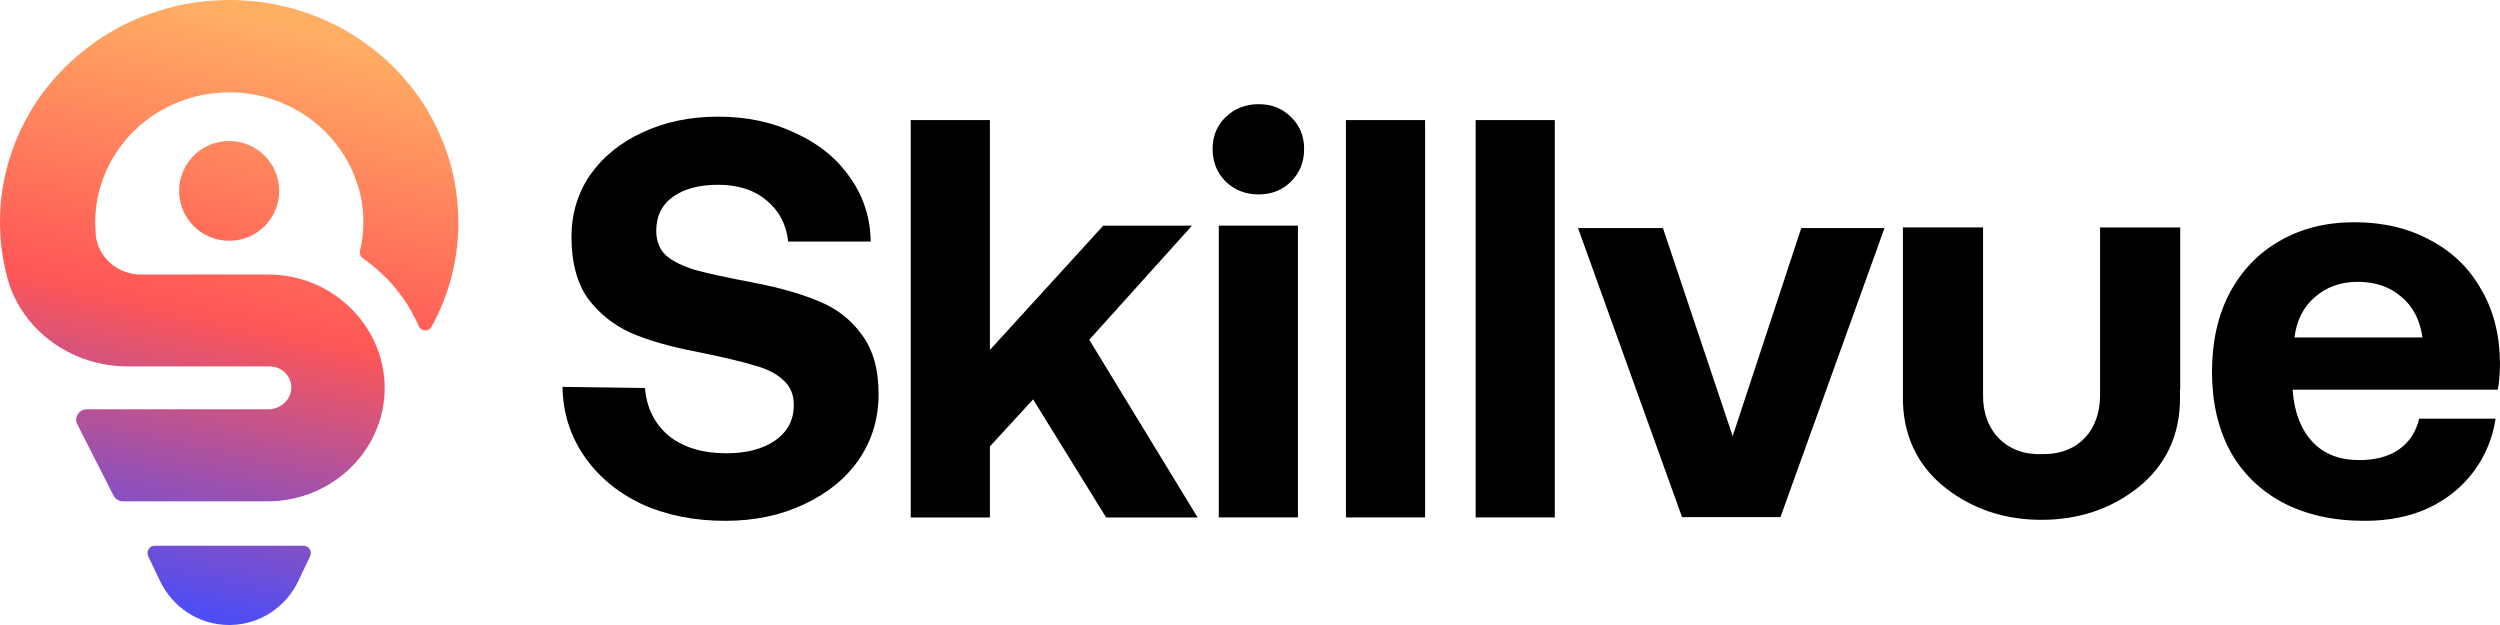
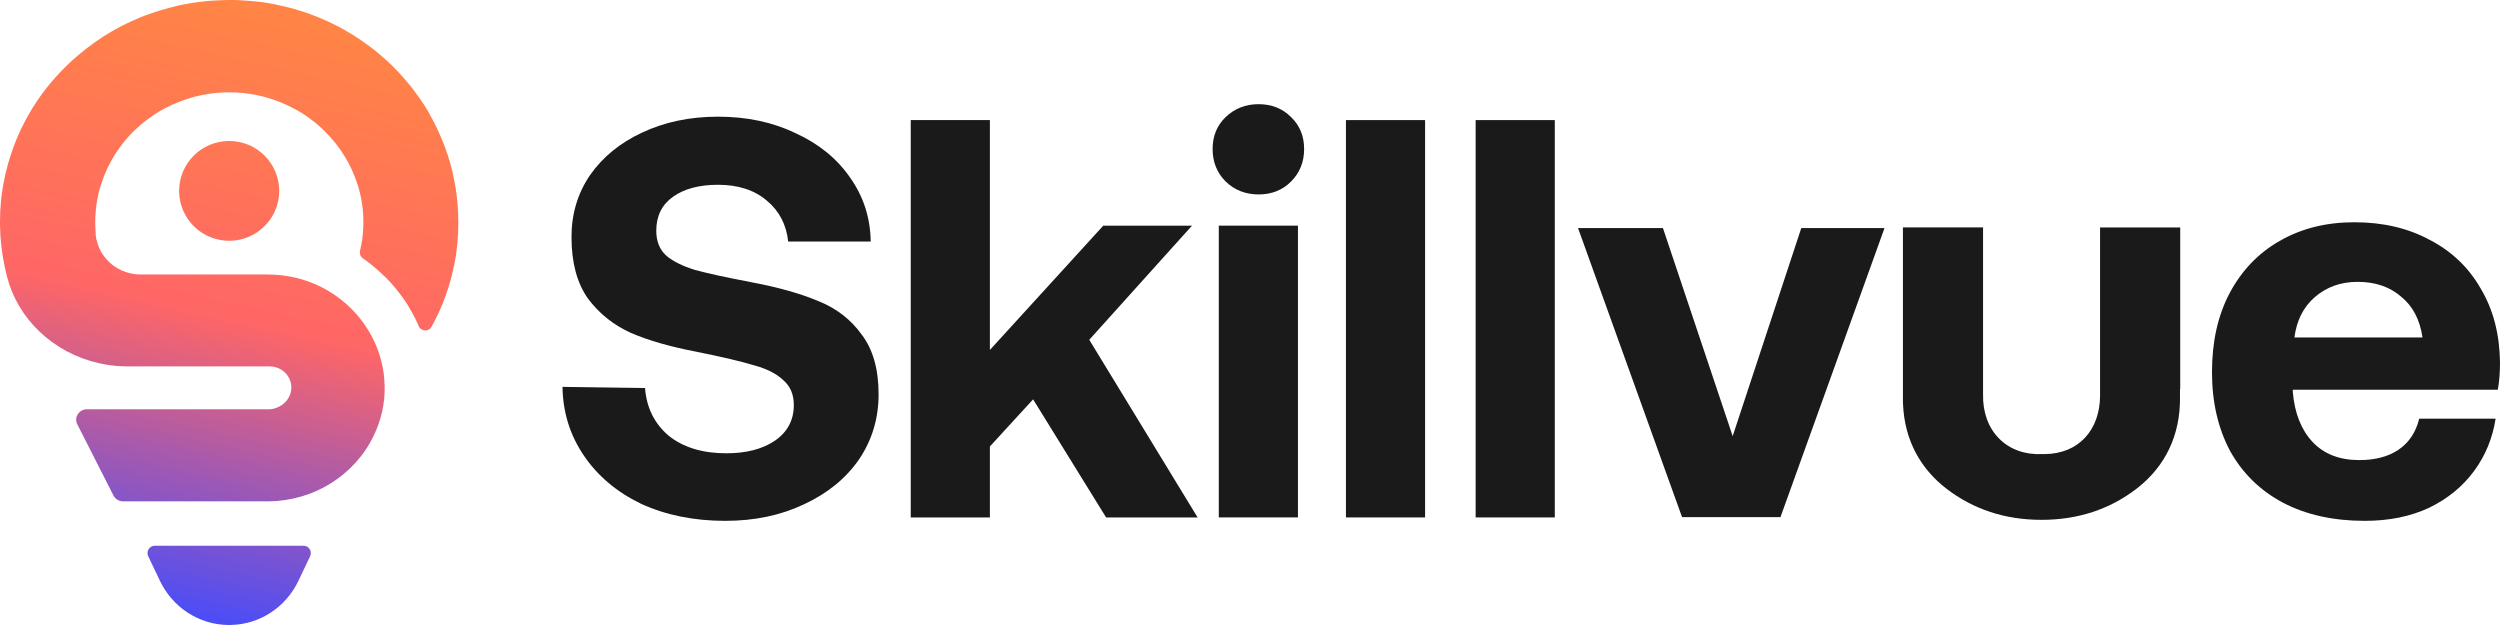
- <svg xmlns="http://www.w3.org/2000/svg" width="960" height="240" viewBox="0 0 960 240" fill="none">
-   <path d="M116.582 209.564L116.769 209.57C118.686 209.698 119.955 211.775 119.07 213.628C118.325 215.197 117.579 216.759 116.834 218.319C116.089 219.88 115.343 221.441 114.597 223.013C109.938 232.911 100.017 239.783 88.547 239.995L88 240C76.301 240 66.175 233.072 61.403 223.013C59.913 219.873 58.422 216.73 56.93 213.626C56.018 211.714 57.398 209.564 59.418 209.564H116.582ZM89.156 0.002C90.263 0.007 91.351 0.029 92.434 0.114L92.474 0.117H92.513C92.92 0.117 93.201 0.118 93.546 0.179L93.598 0.189L93.65 0.192C94.784 0.273 95.771 0.309 96.837 0.423L96.891 0.429H96.945C97.031 0.429 97.121 0.44 97.27 0.46C97.386 0.475 97.567 0.499 97.762 0.504C98.849 0.579 99.943 0.73 101.032 0.886C102.361 1.081 103.621 1.274 104.874 1.539L104.915 1.547L104.954 1.553C105.491 1.622 106.083 1.763 106.685 1.918L106.718 1.927L106.751 1.933C108.168 2.2 109.591 2.546 111.026 2.932L111.051 2.938L111.077 2.943C112.121 3.168 113.176 3.469 114.244 3.814C115.493 4.204 116.736 4.593 117.968 5.016C120.518 5.904 123.028 6.908 125.454 8.025C126.061 8.299 126.648 8.565 127.225 8.863L127.249 8.875C128.105 9.289 128.841 9.607 129.572 10.017L129.588 10.025C130.343 10.431 131.07 10.801 131.742 11.184L131.974 11.316H132.007C132.357 11.523 132.707 11.729 133.057 11.936C133.42 12.151 133.782 12.367 134.144 12.581C135.334 13.273 136.572 14.045 137.76 14.85L137.793 14.872C138.337 15.21 138.834 15.544 139.367 15.949L139.385 15.963C140.382 16.688 141.31 17.323 142.265 18.055L142.285 18.07L142.305 18.083C142.587 18.279 142.833 18.449 143.114 18.687L143.123 18.696L143.134 18.704L144.786 20.03C145.455 20.564 146.087 21.099 146.714 21.669L146.726 21.681L146.74 21.692C147.37 22.226 147.963 22.762 148.569 23.309C149.883 24.505 151.151 25.734 152.338 26.997C152.979 27.706 153.51 28.206 154.078 28.873L154.099 28.898L154.122 28.922C154.698 29.518 155.243 30.157 155.766 30.781L155.784 30.803L155.803 30.823C156.165 31.209 156.453 31.592 156.828 32.077L156.857 32.112L156.887 32.146C157.219 32.503 157.537 32.914 157.884 33.334C158.3 33.858 158.592 34.277 159.004 34.809L159.016 34.822C159.561 35.501 160.03 36.144 160.503 36.83L160.512 36.845C161.236 37.857 161.908 38.815 162.537 39.805L162.571 39.858L162.611 39.907C162.714 40.032 162.799 40.163 162.896 40.352L162.925 40.408L162.961 40.46C163.611 41.404 164.196 42.418 164.798 43.474V43.555L164.934 43.79C165.647 45.017 166.282 46.209 166.919 47.482L166.925 47.493C167.599 48.798 168.193 50.063 168.747 51.367C169.186 52.373 169.627 53.383 170.063 54.419C170.124 54.575 170.185 54.731 170.245 54.887C170.306 55.043 170.366 55.2 170.427 55.356L170.431 55.366L170.435 55.377C170.823 56.316 171.137 57.224 171.454 58.224L171.467 58.264L171.483 58.303C171.862 59.222 172.131 60.111 172.41 61.115L172.424 61.16C172.705 62.014 172.974 62.873 173.164 63.721L173.17 63.746L173.177 63.773C173.536 65.048 173.848 66.262 174.082 67.543L174.085 67.558L174.088 67.572C174.372 68.909 174.647 70.165 174.843 71.456L174.845 71.473C175.602 75.945 176 80.533 176 85.237V85.432C176 86.921 175.998 88.364 175.881 89.799L175.879 89.84V90.087C175.639 95.317 174.845 100.473 173.573 105.437C171.821 112.531 169.153 119.285 165.651 125.568C164.665 127.371 161.877 127.334 160.857 125.432V125.385L160.778 125.198C160.41 124.325 159.998 123.409 159.544 122.49C159.148 121.684 158.706 120.901 158.292 120.138L158.278 120.099L158.269 120.08C158.26 120.058 158.251 120.037 158.242 120.017C158.207 119.948 158.169 119.891 158.139 119.849C157.672 119.02 157.19 118.164 156.666 117.34C156.595 117.191 156.514 117.064 156.464 116.986C156.423 116.923 156.406 116.899 156.381 116.859C156.36 116.827 156.353 116.814 156.353 116.814L156.329 116.768L156.301 116.724L155.868 116.07C155.722 115.851 155.571 115.627 155.41 115.393C155.036 114.831 154.666 114.311 154.26 113.761C152.933 111.919 151.512 110.169 149.996 108.51L149.34 107.805C148.756 107.16 148.137 106.56 147.527 106.007C147.464 105.946 147.42 105.898 147.315 105.79C147.242 105.715 147.137 105.61 147.012 105.511C144.61 103.188 142.042 101.058 139.31 99.161L139.142 99.036C138.352 98.402 138.009 97.404 138.228 96.422C138.719 94.395 139.089 92.286 139.295 90.173C139.378 89.441 139.42 88.674 139.46 87.945L139.461 87.918V87.891C139.461 87.489 139.479 87.094 139.499 86.671C139.509 86.463 139.52 86.247 139.528 86.027L139.541 85.354C139.541 80.815 138.925 76.388 137.729 72.236C137.582 71.737 137.408 71.114 137.196 70.567C134.765 63.039 130.558 56.262 125.026 50.741L124.487 50.211C122.776 48.516 120.906 46.939 118.958 45.52L118.927 45.489L118.875 45.439L118.817 45.397C116.851 43.969 114.787 42.649 112.55 41.526C109.396 39.861 106.113 38.509 102.622 37.515C101.382 37.116 100.187 36.838 98.971 36.602C95.437 35.846 91.78 35.447 88.04 35.447C84.535 35.447 81.101 35.797 77.773 36.464L77.11 36.602C75.871 36.843 74.638 37.161 73.453 37.517C69.882 38.55 66.432 39.943 63.225 41.655C62.554 41.982 61.928 42.344 61.339 42.687L61.329 42.693C57.798 44.8 54.511 47.306 51.593 50.133C49.996 51.68 48.474 53.352 47.111 55.15C43.534 59.691 40.735 64.87 38.925 70.488C38.716 71.058 38.55 71.623 38.394 72.152C37.199 76.305 36.58 80.737 36.58 85.276C36.58 86.111 36.579 86.96 36.66 87.853C36.66 88.194 36.662 88.624 36.741 89.072V90.26L36.782 90.4C36.797 90.45 36.808 90.519 36.83 90.681C36.844 90.789 36.867 90.943 36.902 91.112C36.903 91.284 36.915 91.526 36.99 91.806C37.002 91.927 37.036 92.093 37.127 92.268C37.225 92.694 37.373 93.156 37.458 93.453C37.536 93.835 37.659 94.203 37.804 94.552L37.964 94.913C38.288 95.692 38.683 96.422 39.063 97.089C39.116 97.242 39.19 97.361 39.243 97.435C39.304 97.52 39.377 97.599 39.456 97.671C39.653 97.961 39.862 98.274 40.094 98.574C40.347 98.937 40.646 99.31 40.993 99.653C41.116 99.802 41.315 100.044 41.546 100.232C41.621 100.31 41.818 100.517 42.014 100.682C42.702 101.385 43.436 101.971 44.254 102.473C45.015 102.964 45.817 103.415 46.659 103.822L46.867 103.924H46.926L46.938 103.929C46.938 103.929 46.974 103.938 46.995 103.944C47.399 104.146 47.789 104.275 48.106 104.378C49.904 105.037 51.907 105.407 53.951 105.407H102.668L103.612 105.416C113.333 105.602 122.022 108.662 129.08 113.65C140.431 121.628 147.516 134.564 147.713 148.355C147.831 154.601 146.534 161.042 143.502 167.296C139.843 174.994 133.973 181.297 126.874 185.689C120.003 189.941 111.945 192.369 103.488 192.516L102.668 192.523H47.302C45.708 192.523 44.281 191.642 43.567 190.259L29.668 162.909L29.553 162.662C28.462 160.11 30.377 157.154 33.4 157.153H103.393C104.754 157.153 106.192 156.697 107.43 156.012C108.667 155.328 109.799 154.361 110.497 153.243C114.167 147.812 110.14 140.698 103.513 140.698H48.914C46.276 140.698 43.67 140.469 41.135 140.086C23.553 137.293 8.772 125.282 3.457 108.811L3.453 108.8C2.945 107.286 2.552 105.723 2.192 104.136L1.929 102.989C0.75 97.665 0.091 92.137 0.009 86.457L0 85.237C7.64357e-06 82.416 0.12 79.681 0.398 76.989L0.4 76.96C0.477 75.912 0.632 74.896 0.794 73.837L0.797 73.821L0.799 73.805C0.917 72.816 1.074 71.826 1.27 70.837L1.274 70.812C1.432 69.897 1.631 68.938 1.831 68.004C1.876 67.809 1.909 67.624 1.937 67.474C1.967 67.314 1.992 67.188 2.023 67.069L2.031 67.035C2.267 65.968 2.543 64.934 2.826 63.877L2.83 63.865L2.833 63.852C3.105 62.724 3.455 61.627 3.82 60.49L3.824 60.478C4.139 59.446 4.494 58.456 4.862 57.387L4.916 57.229V57.162C4.916 57.162 4.934 57.122 4.945 57.097C4.953 57.078 4.961 57.055 4.971 57.03C5.39 55.932 5.731 54.935 6.167 53.899L6.175 53.881C6.571 52.883 6.966 51.967 7.399 51.052L7.422 51.002L7.441 50.949C7.503 50.77 7.602 50.542 7.705 50.342L7.722 50.311L7.735 50.278C8.118 49.389 8.58 48.53 9.067 47.626L9.187 47.403V47.313C10.191 45.349 11.306 43.413 12.466 41.504C13.642 39.567 14.937 37.665 16.272 35.873L16.296 35.852L16.357 35.792L16.407 35.722C18.433 32.953 20.663 30.331 23.058 27.779C23.853 26.932 24.649 26.122 25.483 25.314C26.838 24.002 28.234 22.727 29.669 21.492C31.82 19.64 34.051 17.905 36.403 16.245C37.433 15.516 38.525 14.796 39.623 14.048C40.752 13.345 41.862 12.656 43.008 12.005L43.021 11.997C44.142 11.338 45.288 10.688 46.427 10.117L46.439 10.112C48.748 8.916 51.18 7.796 53.613 6.792C54.866 6.283 56.086 5.787 57.303 5.369C59.814 4.481 62.408 3.668 64.987 3.014C65.923 2.788 66.981 2.483 67.819 2.271C68.732 2.05 69.613 1.865 70.537 1.678H70.607L70.7 1.66C73.376 1.157 76.124 0.733 78.906 0.464C80.161 0.346 81.38 0.233 82.592 0.195L82.626 0.193C84.424 0.077 86.255 0 88.04 0L89.156 0.002ZM88 54.138C98.614 54.138 107.218 62.716 107.218 73.297C107.218 83.879 98.614 92.457 88 92.457C77.552 92.457 69.051 84.145 68.787 73.792L68.782 73.297C68.782 62.716 77.386 54.138 88 54.138Z" fill="url(#paint0_linear_5762_5436)" />
-   <path d="M275.716 44.796C286.783 44.796 296.7 46.902 305.467 51.116C314.377 55.185 321.352 60.851 326.382 68.116C331.556 75.382 334.213 83.596 334.357 92.75H302.662C301.944 86.212 299.214 80.979 294.472 77.056C289.729 72.988 283.476 70.954 275.716 70.954C268.531 70.954 262.778 72.481 258.467 75.532C254.157 78.583 252.006 82.942 252.005 88.607C252.005 92.676 253.299 95.874 255.885 98.199C258.473 100.379 262.139 102.195 266.881 103.648C271.624 104.955 278.956 106.556 288.871 108.445C298.93 110.334 307.413 112.737 314.311 115.643C321.207 118.404 326.74 122.69 330.907 128.5C335.218 134.168 337.377 141.795 337.377 151.385C337.377 160.685 334.862 169.044 329.832 176.454C324.802 183.72 317.756 189.458 308.702 193.672C299.791 197.886 289.731 200 278.521 200C266.448 200 255.666 197.813 246.181 193.454C236.84 188.95 229.508 182.778 224.191 174.931C218.872 167.084 216.144 158.291 216 148.556L247.695 148.991C248.269 156.546 251.285 162.647 256.746 167.297C262.351 171.802 269.753 174.06 278.951 174.06C286.568 174.06 292.75 172.461 297.492 169.264C302.378 165.922 304.822 161.341 304.822 155.528C304.822 151.459 303.457 148.261 300.726 145.936C298.14 143.465 294.402 141.577 289.516 140.269C284.773 138.816 277.37 137.071 267.311 135.037C257.393 133.148 249.055 130.754 242.301 127.847C235.545 124.796 230.017 120.359 225.705 114.547C221.537 108.588 219.45 100.744 219.45 91.009C219.45 82.145 221.822 74.221 226.565 67.246C231.451 60.272 238.133 54.821 246.611 50.898C255.235 46.829 264.937 44.796 275.716 44.796Z" fill="black" />
-   <path fill-rule="evenodd" clip-rule="evenodd" d="M904.071 85.342C915.043 85.343 924.679 87.594 932.979 92.097C941.422 96.457 947.969 102.709 952.613 110.847C957.396 118.839 959.858 128.283 960 139.181C960 143.104 959.72 146.592 959.158 149.644H880.428V150.514C881.131 158.652 883.663 165.049 888.025 169.699C892.387 174.35 898.368 176.672 905.966 176.672C912.016 176.672 917.011 175.369 920.951 172.754C925.031 169.993 927.704 165.992 928.97 160.76H958.307C957.182 168.17 954.44 174.857 950.078 180.815C945.715 186.774 939.945 191.498 932.768 194.986C925.594 198.328 917.365 200 908.08 200C895.98 200 885.493 197.67 876.629 193.019C867.905 188.369 861.147 181.763 856.363 173.19C851.719 164.471 849.405 154.369 849.405 142.889C849.405 131.263 851.65 121.162 856.153 112.588C860.796 103.869 867.204 97.183 875.365 92.533C883.666 87.738 893.237 85.342 904.071 85.342ZM905.334 108.227C898.862 108.227 893.371 110.188 888.868 114.111C884.507 117.889 881.905 123.05 881.059 129.588H930.241C929.256 122.76 926.507 117.526 922.004 113.894C917.642 110.118 912.086 108.227 905.334 108.227Z" fill="black" />
-   <path d="M761.494 151.577C761.363 158.305 763.52 164.256 767.665 168.419C771.768 172.578 777.617 174.701 784.402 174.37H785.163C791.577 174.312 796.973 172.065 800.709 168.008C804.455 163.975 806.339 158.385 806.426 152.213V87.351H837.202V149.384H837.119V152.255C837.352 167.571 831.068 179.065 821.408 186.892L820.465 187.637C810.176 195.556 798.001 199.615 783.939 199.615C769.878 199.615 757.702 195.556 747.412 187.637C737.843 180.273 731.336 169.474 730.758 155.101L730.725 153.695V87.318H761.494V151.577Z" fill="black" />
-   <path d="M380.116 134.385L423.658 86.648H457.727L418.272 130.467L459.878 198.694H424.742L396.712 153.352L380.116 171.44V198.694H349.72V46.11H380.116V134.385Z" fill="black" />
-   <path d="M547.233 198.694H516.837V46.11H547.233V198.694Z" fill="black" />
-   <path d="M597.041 198.694H566.645V46.11H597.041V198.694Z" fill="black" />
-   <path d="M498.41 198.686H468.014V86.648H498.41V198.686Z" fill="black" />
-   <path d="M665.347 167.473L691.689 87.577H723.649L683.697 198.569H645.905L605.962 87.577H638.567L665.347 167.473Z" fill="black" />
-   <path d="M483.319 40C488.349 40 492.515 41.672 495.82 45.014C499.126 48.21 500.783 52.278 500.784 57.218C500.784 62.159 499.126 66.306 495.82 69.648C492.516 72.988 488.348 74.661 483.319 74.662C478.289 74.662 474.044 72.99 470.595 69.648C467.29 66.306 465.639 62.159 465.639 57.218C465.64 52.279 467.291 48.21 470.595 45.014C474.044 41.672 478.289 40 483.319 40Z" fill="black" />
+ <svg xmlns="http://www.w3.org/2000/svg" width="112" height="28" viewBox="0 0 112 28" fill="none">
+   <path d="M13.601 24.449L13.623 24.45C13.847 24.465 13.995 24.707 13.892 24.923C13.805 25.106 13.717 25.288 13.631 25.471C13.544 25.653 13.457 25.835 13.37 26.018C12.826 27.173 11.669 27.975 10.331 27.999L10.267 28C8.902 28 7.72 27.192 7.164 26.018C6.99 25.652 6.816 25.285 6.642 24.923C6.535 24.7 6.696 24.449 6.932 24.449H13.601ZM10.402 0C10.531 0.001 10.658 0.003 10.784 0.013L10.789 0.014H10.793C10.841 0.014 10.873 0.014 10.914 0.021L10.92 0.022L10.926 0.022C11.058 0.032 11.173 0.036 11.298 0.049L11.304 0.05H11.31C11.32 0.05 11.331 0.051 11.348 0.054C11.362 0.055 11.383 0.058 11.406 0.059C11.532 0.068 11.66 0.085 11.787 0.103C11.942 0.126 12.089 0.149 12.235 0.18L12.24 0.18L12.245 0.181C12.307 0.189 12.376 0.206 12.447 0.224L12.45 0.225L12.454 0.226C12.62 0.257 12.786 0.297 12.953 0.342L12.956 0.343L12.959 0.343C13.081 0.37 13.204 0.405 13.328 0.445C13.474 0.49 13.619 0.536 13.763 0.585C14.06 0.689 14.353 0.806 14.636 0.936C14.707 0.968 14.776 0.999 14.843 1.034L14.846 1.035C14.946 1.084 15.031 1.121 15.117 1.169L15.119 1.17C15.207 1.217 15.291 1.26 15.37 1.305L15.397 1.32H15.401C15.442 1.344 15.482 1.368 15.523 1.393C15.566 1.418 15.608 1.443 15.65 1.468C15.789 1.548 15.933 1.639 16.072 1.733L16.076 1.735C16.139 1.775 16.197 1.813 16.259 1.861L16.262 1.862C16.378 1.947 16.486 2.021 16.598 2.106L16.6 2.108L16.602 2.11C16.635 2.133 16.664 2.152 16.697 2.18L16.698 2.181L16.699 2.182L16.892 2.337C16.97 2.399 17.043 2.462 17.117 2.528L17.118 2.529L17.12 2.531C17.193 2.593 17.262 2.656 17.333 2.719C17.486 2.859 17.634 3.002 17.773 3.15C17.848 3.232 17.91 3.291 17.976 3.369L17.978 3.371L17.981 3.374C18.048 3.444 18.112 3.518 18.173 3.591L18.175 3.594L18.177 3.596C18.219 3.641 18.253 3.686 18.297 3.742L18.3 3.746L18.303 3.75C18.342 3.792 18.379 3.84 18.42 3.889C18.468 3.95 18.502 3.999 18.55 4.061L18.552 4.063C18.615 4.142 18.67 4.217 18.725 4.297L18.727 4.299C18.811 4.417 18.889 4.528 18.963 4.644L18.967 4.65L18.971 4.656C18.983 4.67 18.993 4.686 19.005 4.708L19.008 4.714L19.012 4.72C19.088 4.83 19.156 4.949 19.226 5.072V5.081L19.242 5.109C19.326 5.252 19.4 5.391 19.474 5.54L19.475 5.541C19.553 5.693 19.622 5.841 19.687 5.993C19.738 6.11 19.79 6.228 19.841 6.349C19.848 6.367 19.855 6.385 19.862 6.403C19.869 6.422 19.876 6.44 19.883 6.458L19.884 6.459L19.884 6.461C19.929 6.57 19.966 6.676 20.003 6.793L20.005 6.797L20.006 6.802C20.051 6.909 20.082 7.013 20.114 7.13L20.116 7.135C20.149 7.235 20.18 7.335 20.203 7.434L20.203 7.437L20.204 7.44C20.246 7.589 20.282 7.731 20.309 7.88L20.31 7.882L20.31 7.883C20.343 8.039 20.375 8.186 20.398 8.337L20.399 8.338C20.487 8.86 20.533 9.395 20.533 9.944V9.967C20.533 10.141 20.533 10.309 20.52 10.477L20.519 10.481V10.51C20.491 11.12 20.398 11.722 20.25 12.301C20.046 13.129 19.735 13.917 19.326 14.65C19.211 14.86 18.886 14.856 18.767 14.634V14.628L18.758 14.606C18.714 14.505 18.666 14.398 18.613 14.291C18.567 14.196 18.516 14.105 18.467 14.016L18.466 14.012L18.465 14.009C18.464 14.007 18.463 14.004 18.462 14.002C18.457 13.994 18.453 13.987 18.45 13.982C18.395 13.886 18.339 13.786 18.278 13.69C18.269 13.672 18.26 13.657 18.254 13.648C18.249 13.641 18.247 13.638 18.244 13.633C18.242 13.63 18.241 13.628 18.241 13.628L18.238 13.623L18.235 13.618L18.185 13.541C18.168 13.516 18.15 13.49 18.131 13.463C18.088 13.397 18.044 13.336 17.997 13.272C17.842 13.057 17.676 12.853 17.5 12.659L17.423 12.577C17.355 12.502 17.283 12.432 17.212 12.367C17.204 12.36 17.199 12.355 17.187 12.342C17.178 12.333 17.166 12.321 17.151 12.31C16.871 12.039 16.572 11.79 16.253 11.569L16.233 11.554C16.141 11.48 16.101 11.364 16.127 11.249C16.184 11.013 16.227 10.767 16.251 10.52C16.261 10.435 16.266 10.345 16.27 10.26L16.27 10.257V10.254C16.27 10.207 16.273 10.161 16.275 10.112C16.276 10.087 16.277 10.062 16.278 10.037L16.28 9.958C16.28 9.428 16.208 8.912 16.068 8.428C16.051 8.369 16.031 8.297 16.006 8.233C15.723 7.355 15.232 6.564 14.586 5.92L14.524 5.858C14.324 5.66 14.106 5.476 13.879 5.311L13.875 5.307L13.869 5.301L13.862 5.296C13.633 5.13 13.392 4.976 13.131 4.845C12.763 4.65 12.38 4.493 11.973 4.377C11.828 4.33 11.688 4.298 11.547 4.27C11.134 4.182 10.708 4.135 10.271 4.135C9.862 4.135 9.462 4.176 9.074 4.254L8.996 4.27C8.852 4.298 8.708 4.335 8.569 4.377C8.153 4.498 7.75 4.66 7.376 4.86C7.298 4.898 7.225 4.94 7.156 4.98L7.155 4.981C6.743 5.227 6.36 5.519 6.019 5.849C5.833 6.029 5.655 6.224 5.496 6.434C5.079 6.964 4.752 7.568 4.541 8.224C4.517 8.29 4.498 8.356 4.479 8.418C4.34 8.902 4.268 9.419 4.268 9.949C4.268 10.046 4.268 10.145 4.277 10.249C4.277 10.289 4.277 10.339 4.286 10.392V10.53L4.291 10.547C4.293 10.553 4.294 10.561 4.297 10.579C4.298 10.592 4.301 10.61 4.305 10.63C4.305 10.65 4.307 10.678 4.315 10.711C4.317 10.725 4.321 10.744 4.331 10.765C4.343 10.814 4.36 10.868 4.37 10.903C4.379 10.947 4.394 10.99 4.41 11.031L4.429 11.073C4.467 11.164 4.513 11.249 4.557 11.327C4.564 11.345 4.572 11.359 4.578 11.367C4.586 11.377 4.594 11.387 4.603 11.395C4.626 11.429 4.651 11.465 4.678 11.5C4.707 11.543 4.742 11.586 4.783 11.626C4.797 11.644 4.82 11.672 4.847 11.694C4.856 11.703 4.879 11.727 4.902 11.746C4.982 11.828 5.068 11.897 5.163 11.955C5.252 12.012 5.345 12.065 5.444 12.113L5.468 12.124H5.475L5.476 12.125C5.476 12.125 5.48 12.126 5.483 12.127C5.53 12.15 5.575 12.165 5.612 12.177C5.822 12.254 6.056 12.297 6.294 12.297H11.978L12.088 12.299C13.222 12.32 14.236 12.677 15.059 13.259C16.384 14.19 17.21 15.699 17.233 17.308C17.247 18.037 17.096 18.788 16.742 19.518C16.315 20.416 15.63 21.151 14.802 21.664C14 22.16 13.06 22.443 12.073 22.46L11.978 22.461H5.519C5.333 22.461 5.166 22.358 5.083 22.197L3.461 19.006L3.448 18.977C3.321 18.68 3.544 18.335 3.897 18.335H12.062C12.221 18.335 12.389 18.281 12.534 18.201C12.678 18.122 12.81 18.009 12.891 17.878C13.319 17.245 12.85 16.415 12.076 16.415H5.707C5.399 16.415 5.095 16.388 4.799 16.343C2.748 16.017 1.023 14.616 0.403 12.695L0.403 12.693C0.344 12.517 0.298 12.334 0.256 12.149L0.225 12.015C0.087 11.394 0.011 10.749 0.001 10.087L0 9.944C8.9175e-07 9.615 0.014 9.296 0.046 8.982L0.047 8.979C0.056 8.856 0.074 8.738 0.093 8.614L0.093 8.612L0.093 8.611C0.107 8.495 0.125 8.38 0.148 8.264L0.149 8.261C0.167 8.155 0.19 8.043 0.214 7.934C0.219 7.911 0.223 7.889 0.226 7.872C0.229 7.853 0.232 7.839 0.236 7.825L0.237 7.821C0.264 7.696 0.297 7.576 0.33 7.452L0.33 7.451L0.331 7.449C0.362 7.318 0.403 7.19 0.446 7.057L0.446 7.056C0.483 6.935 0.524 6.82 0.567 6.695L0.574 6.677V6.669C0.574 6.669 0.576 6.664 0.577 6.661C0.578 6.659 0.579 6.656 0.58 6.653C0.629 6.525 0.669 6.409 0.719 6.288L0.72 6.286C0.767 6.17 0.813 6.063 0.863 5.956L0.866 5.95L0.868 5.944C0.875 5.923 0.887 5.897 0.899 5.873L0.901 5.87L0.902 5.866C0.947 5.762 1.001 5.662 1.058 5.556L1.072 5.53V5.52C1.189 5.291 1.319 5.065 1.454 4.842C1.592 4.616 1.743 4.394 1.898 4.185L1.901 4.183L1.908 4.176L1.914 4.168C2.151 3.844 2.411 3.539 2.69 3.241C2.783 3.142 2.876 3.048 2.973 2.953C3.131 2.8 3.294 2.652 3.461 2.507C3.712 2.291 3.973 2.089 4.247 1.895C4.367 1.81 4.495 1.726 4.623 1.639C4.754 1.557 4.884 1.477 5.018 1.401L5.019 1.4C5.15 1.323 5.284 1.247 5.416 1.18L5.418 1.18C5.687 1.04 5.971 0.91 6.255 0.792C6.401 0.733 6.543 0.675 6.685 0.626C6.978 0.523 7.281 0.428 7.582 0.352C7.691 0.325 7.814 0.29 7.912 0.265C8.019 0.239 8.121 0.218 8.229 0.196H8.237L8.248 0.194C8.561 0.135 8.881 0.086 9.206 0.054C9.352 0.04 9.494 0.027 9.636 0.023L9.64 0.023C9.849 0.009 10.063 0 10.271 0L10.402 0ZM10.267 6.316C11.505 6.316 12.509 7.317 12.509 8.551C12.509 9.786 11.505 10.787 10.267 10.787C9.048 10.787 8.056 9.817 8.025 8.609L8.025 8.551C8.025 7.317 9.028 6.316 10.267 6.316Z" fill="url(#paint0_linear_14640_4750)" />
+   <path d="M32.167 5.227C33.458 5.227 34.615 5.472 35.638 5.964C36.678 6.439 37.491 7.1 38.078 7.947C38.682 8.795 38.992 9.753 39.008 10.821H35.311C35.227 10.058 34.908 9.448 34.355 8.99C33.802 8.516 33.072 8.278 32.167 8.278C31.329 8.278 30.658 8.456 30.155 8.812C29.652 9.168 29.401 9.677 29.401 10.338C29.401 10.812 29.552 11.186 29.854 11.457C30.155 11.711 30.583 11.923 31.136 12.093C31.69 12.245 32.545 12.432 33.702 12.652C34.875 12.873 35.865 13.153 36.67 13.492C37.474 13.814 38.12 14.314 38.606 14.992C39.109 15.653 39.361 16.543 39.361 17.662C39.361 18.747 39.067 19.722 38.481 20.587C37.894 21.434 37.072 22.104 36.015 22.595C34.976 23.087 33.802 23.334 32.494 23.334C31.086 23.334 29.828 23.078 28.721 22.57C27.631 22.044 26.776 21.324 26.156 20.409C25.535 19.494 25.217 18.468 25.2 17.332L28.898 17.383C28.965 18.264 29.317 18.976 29.954 19.518C30.608 20.044 31.471 20.307 32.544 20.307C33.433 20.307 34.154 20.121 34.708 19.748C35.278 19.358 35.563 18.823 35.563 18.145C35.563 17.671 35.404 17.297 35.085 17.026C34.783 16.738 34.347 16.518 33.777 16.365C33.224 16.195 32.36 15.992 31.186 15.755C30.029 15.534 29.057 15.255 28.269 14.916C27.48 14.56 26.835 14.042 26.332 13.364C25.846 12.669 25.603 11.754 25.603 10.618C25.603 9.584 25.879 8.659 26.433 7.846C27.003 7.032 27.782 6.396 28.771 5.938C29.778 5.464 30.91 5.227 32.167 5.227Z" fill="#1A1A1A" />
+   <path fill-rule="evenodd" clip-rule="evenodd" d="M105.475 9.957C106.755 9.957 107.879 10.22 108.848 10.745C109.833 11.254 110.597 11.983 111.138 12.932C111.696 13.865 111.984 14.967 112 16.238C112 16.696 111.968 17.103 111.902 17.459H102.717V17.56C102.799 18.51 103.094 19.256 103.603 19.799C104.112 20.341 104.81 20.612 105.696 20.612C106.402 20.612 106.985 20.46 107.444 20.155C107.921 19.833 108.232 19.366 108.38 18.756H111.803C111.671 19.62 111.352 20.4 110.843 21.095C110.334 21.791 109.66 22.342 108.823 22.749C107.986 23.139 107.026 23.334 105.943 23.334C104.531 23.334 103.308 23.062 102.274 22.519C101.256 21.977 100.467 21.206 99.909 20.206C99.368 19.189 99.097 18.01 99.097 16.671C99.097 15.314 99.359 14.136 99.885 13.136C100.426 12.118 101.174 11.338 102.126 10.796C103.095 10.236 104.211 9.957 105.475 9.957ZM105.623 12.627C104.867 12.627 104.227 12.856 103.701 13.313C103.193 13.754 102.889 14.356 102.79 15.119H108.528C108.413 14.322 108.093 13.712 107.567 13.288C107.058 12.847 106.41 12.627 105.623 12.627Z" fill="#1A1A1A" />
+   <path d="M88.841 17.684C88.826 18.469 89.078 19.164 89.561 19.649C90.04 20.134 90.722 20.382 91.514 20.343H91.603C92.351 20.337 92.98 20.075 93.416 19.601C93.853 19.131 94.073 18.479 94.083 17.759V10.191H97.674V17.428H97.664V17.763C97.691 19.55 96.958 20.891 95.831 21.804L95.721 21.891C94.521 22.815 93.1 23.289 91.46 23.289C89.819 23.289 88.399 22.815 87.198 21.891C86.082 21.032 85.323 19.772 85.255 18.096L85.251 17.931V10.187H88.841V17.684Z" fill="#1A1A1A" />
+   <path d="M44.347 15.678L49.427 10.109H53.402L48.799 15.222L53.653 23.181H49.553L46.283 17.891L44.347 20.002V23.181H40.801V5.38H44.347V15.678Z" fill="#1A1A1A" />
+   <path d="M63.844 23.181H60.298V5.38H63.844V23.181Z" fill="#1A1A1A" />
+   <path d="M69.655 23.181H66.109V5.38H69.655V23.181Z" fill="#1A1A1A" />
+   <path d="M58.148 23.18H54.602V10.109H58.148V23.18Z" fill="#1A1A1A" />
+   <path d="M77.624 19.539L80.697 10.218H84.426L79.765 23.167H75.356L70.696 10.218H74.5L77.624 19.539Z" fill="#1A1A1A" />
+   <path d="M56.387 4.667C56.974 4.667 57.46 4.862 57.846 5.252C58.231 5.625 58.425 6.099 58.425 6.676C58.425 7.252 58.232 7.736 57.846 8.126C57.46 8.516 56.974 8.711 56.387 8.711C55.801 8.711 55.305 8.516 54.903 8.126C54.517 7.736 54.325 7.252 54.325 6.676C54.325 6.1 54.517 5.625 54.903 5.252C55.305 4.862 55.801 4.667 56.387 4.667Z" fill="#1A1A1A" />
  <defs>
-     <linearGradient id="paint0_linear_5762_5436" x1="131.5" y1="14" x2="81.5" y2="238.5" gradientUnits="userSpaceOnUse">
-       <stop stop-color="#FFAF64" />
-       <stop offset="0.5" stop-color="#FF5656" />
+     <linearGradient id="paint0_linear_14640_4750" x1="15.342" y1="1.633" x2="9.508" y2="27.825" gradientUnits="userSpaceOnUse">
+       <stop stop-color="#FF8446" />
+       <stop offset="0.5" stop-color="#FF6666" />
      <stop offset="1" stop-color="#4B4DF7" />
    </linearGradient>
  </defs>
</svg>
